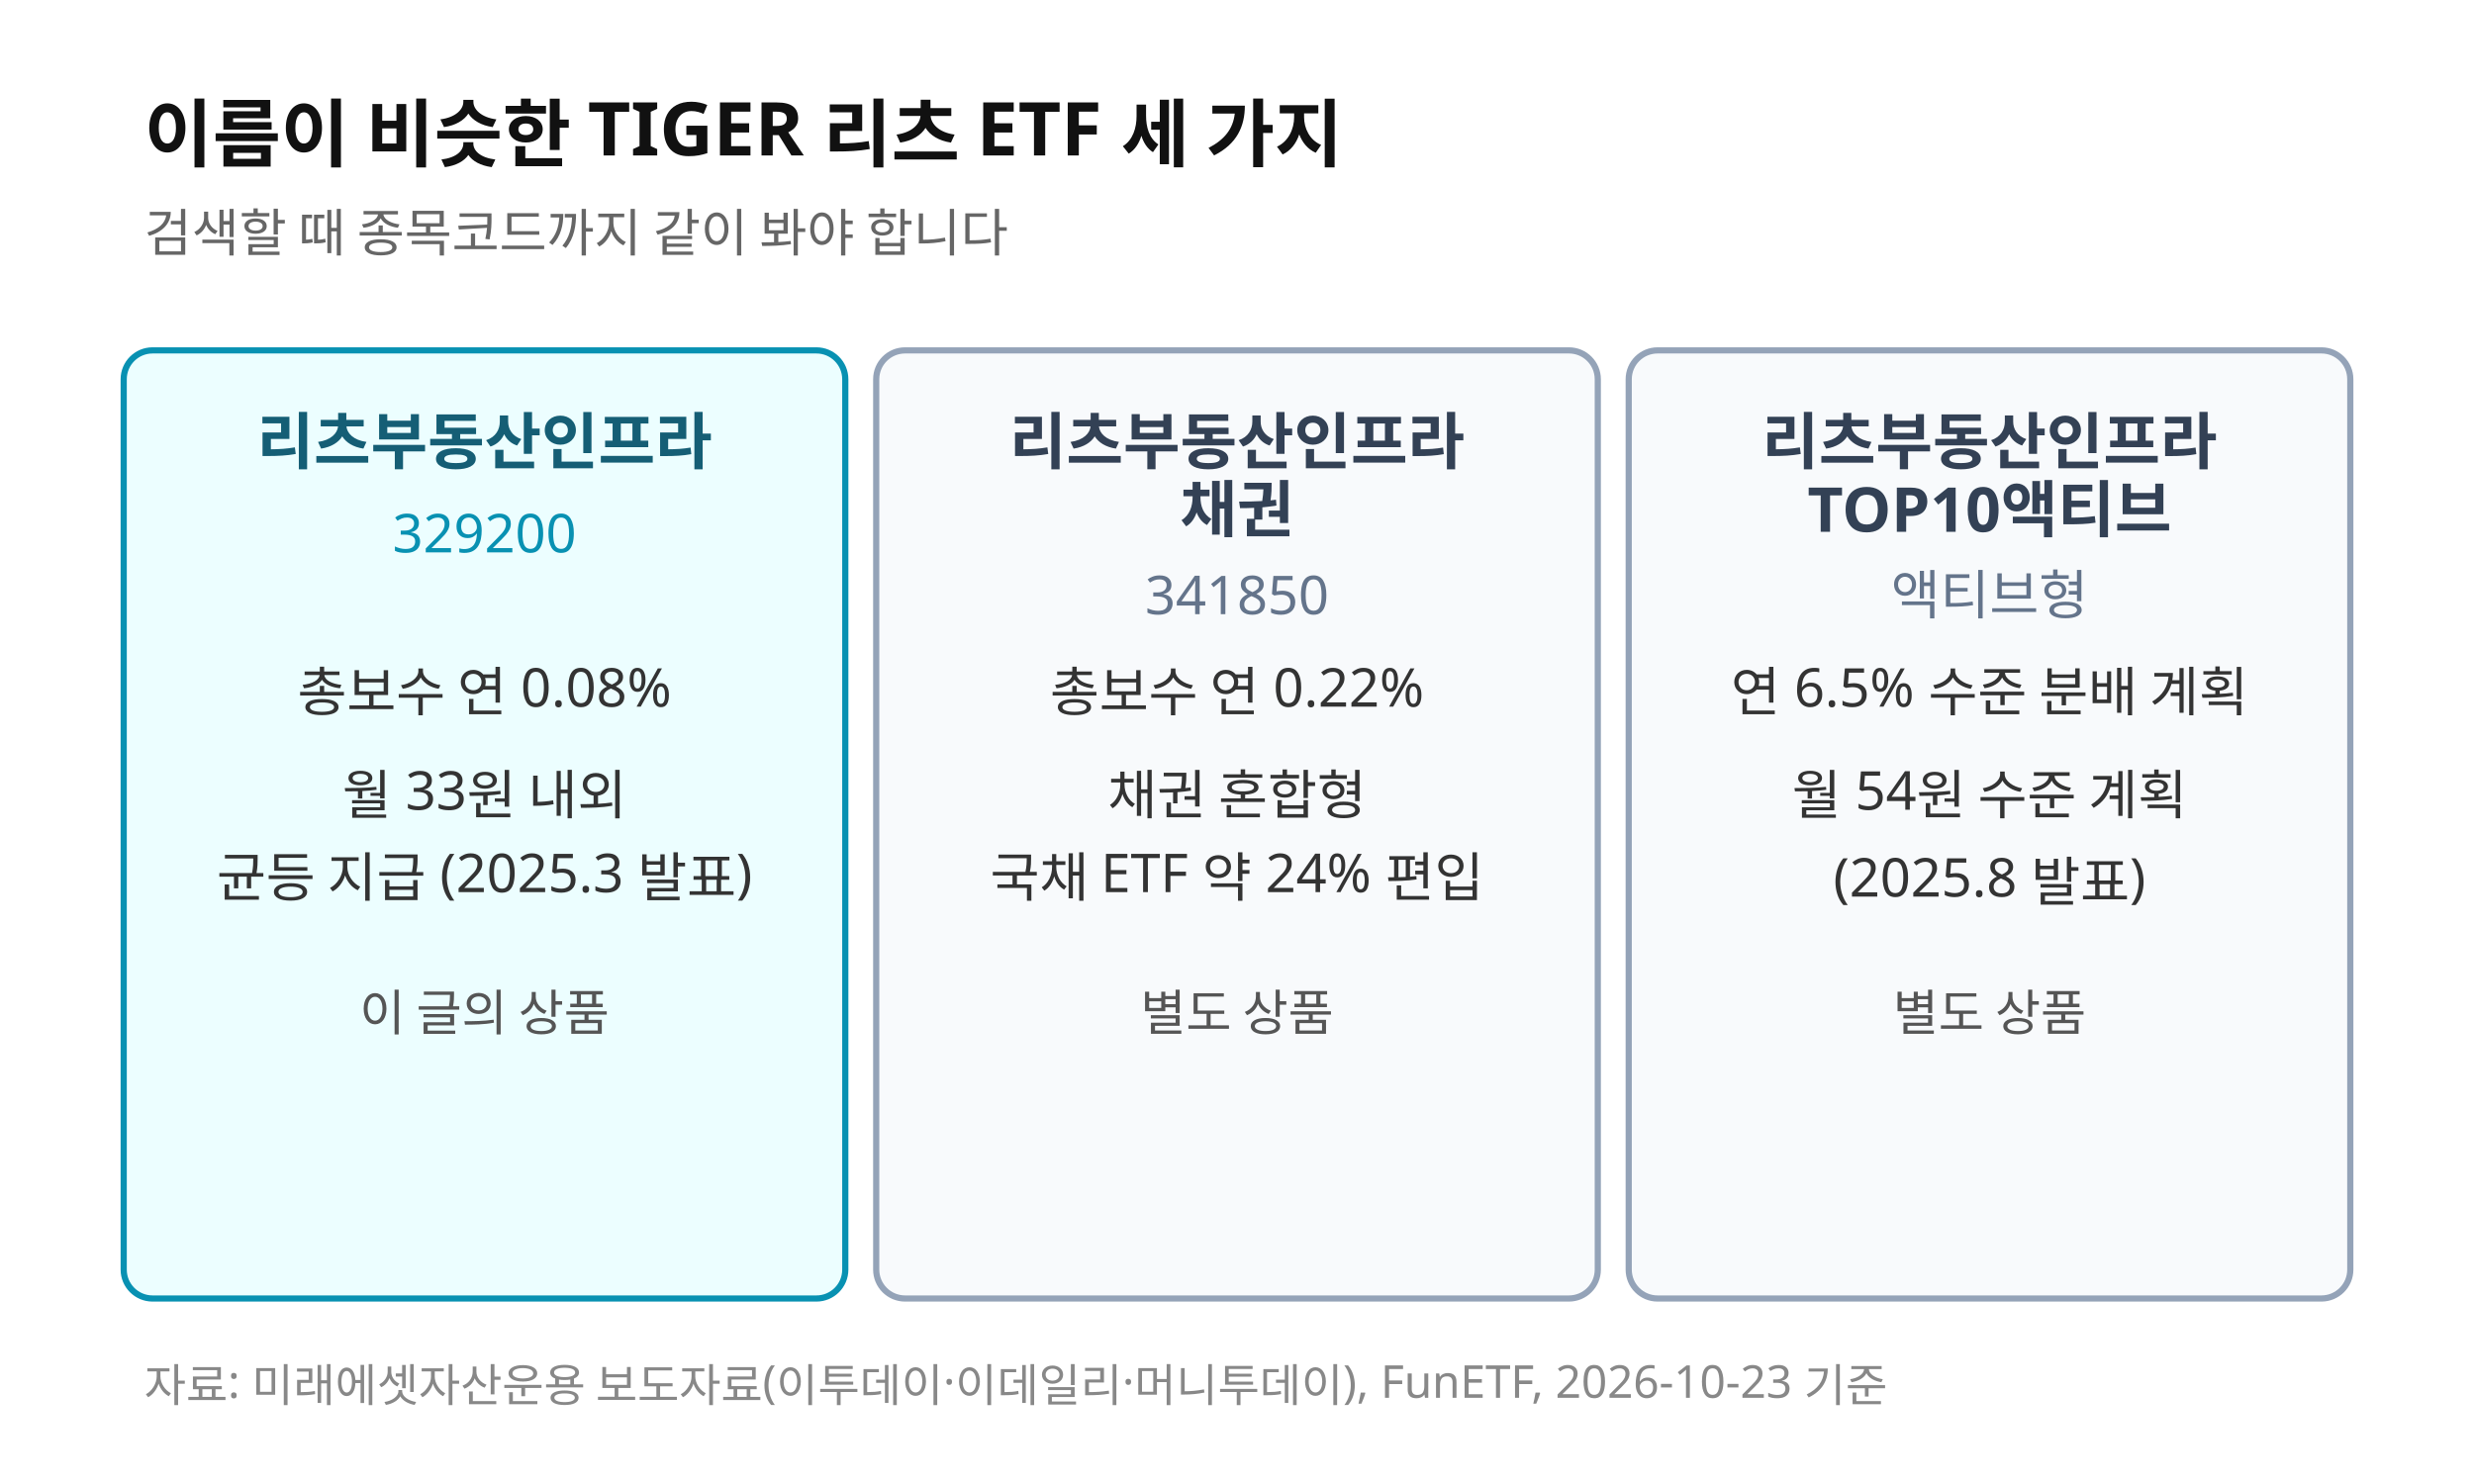
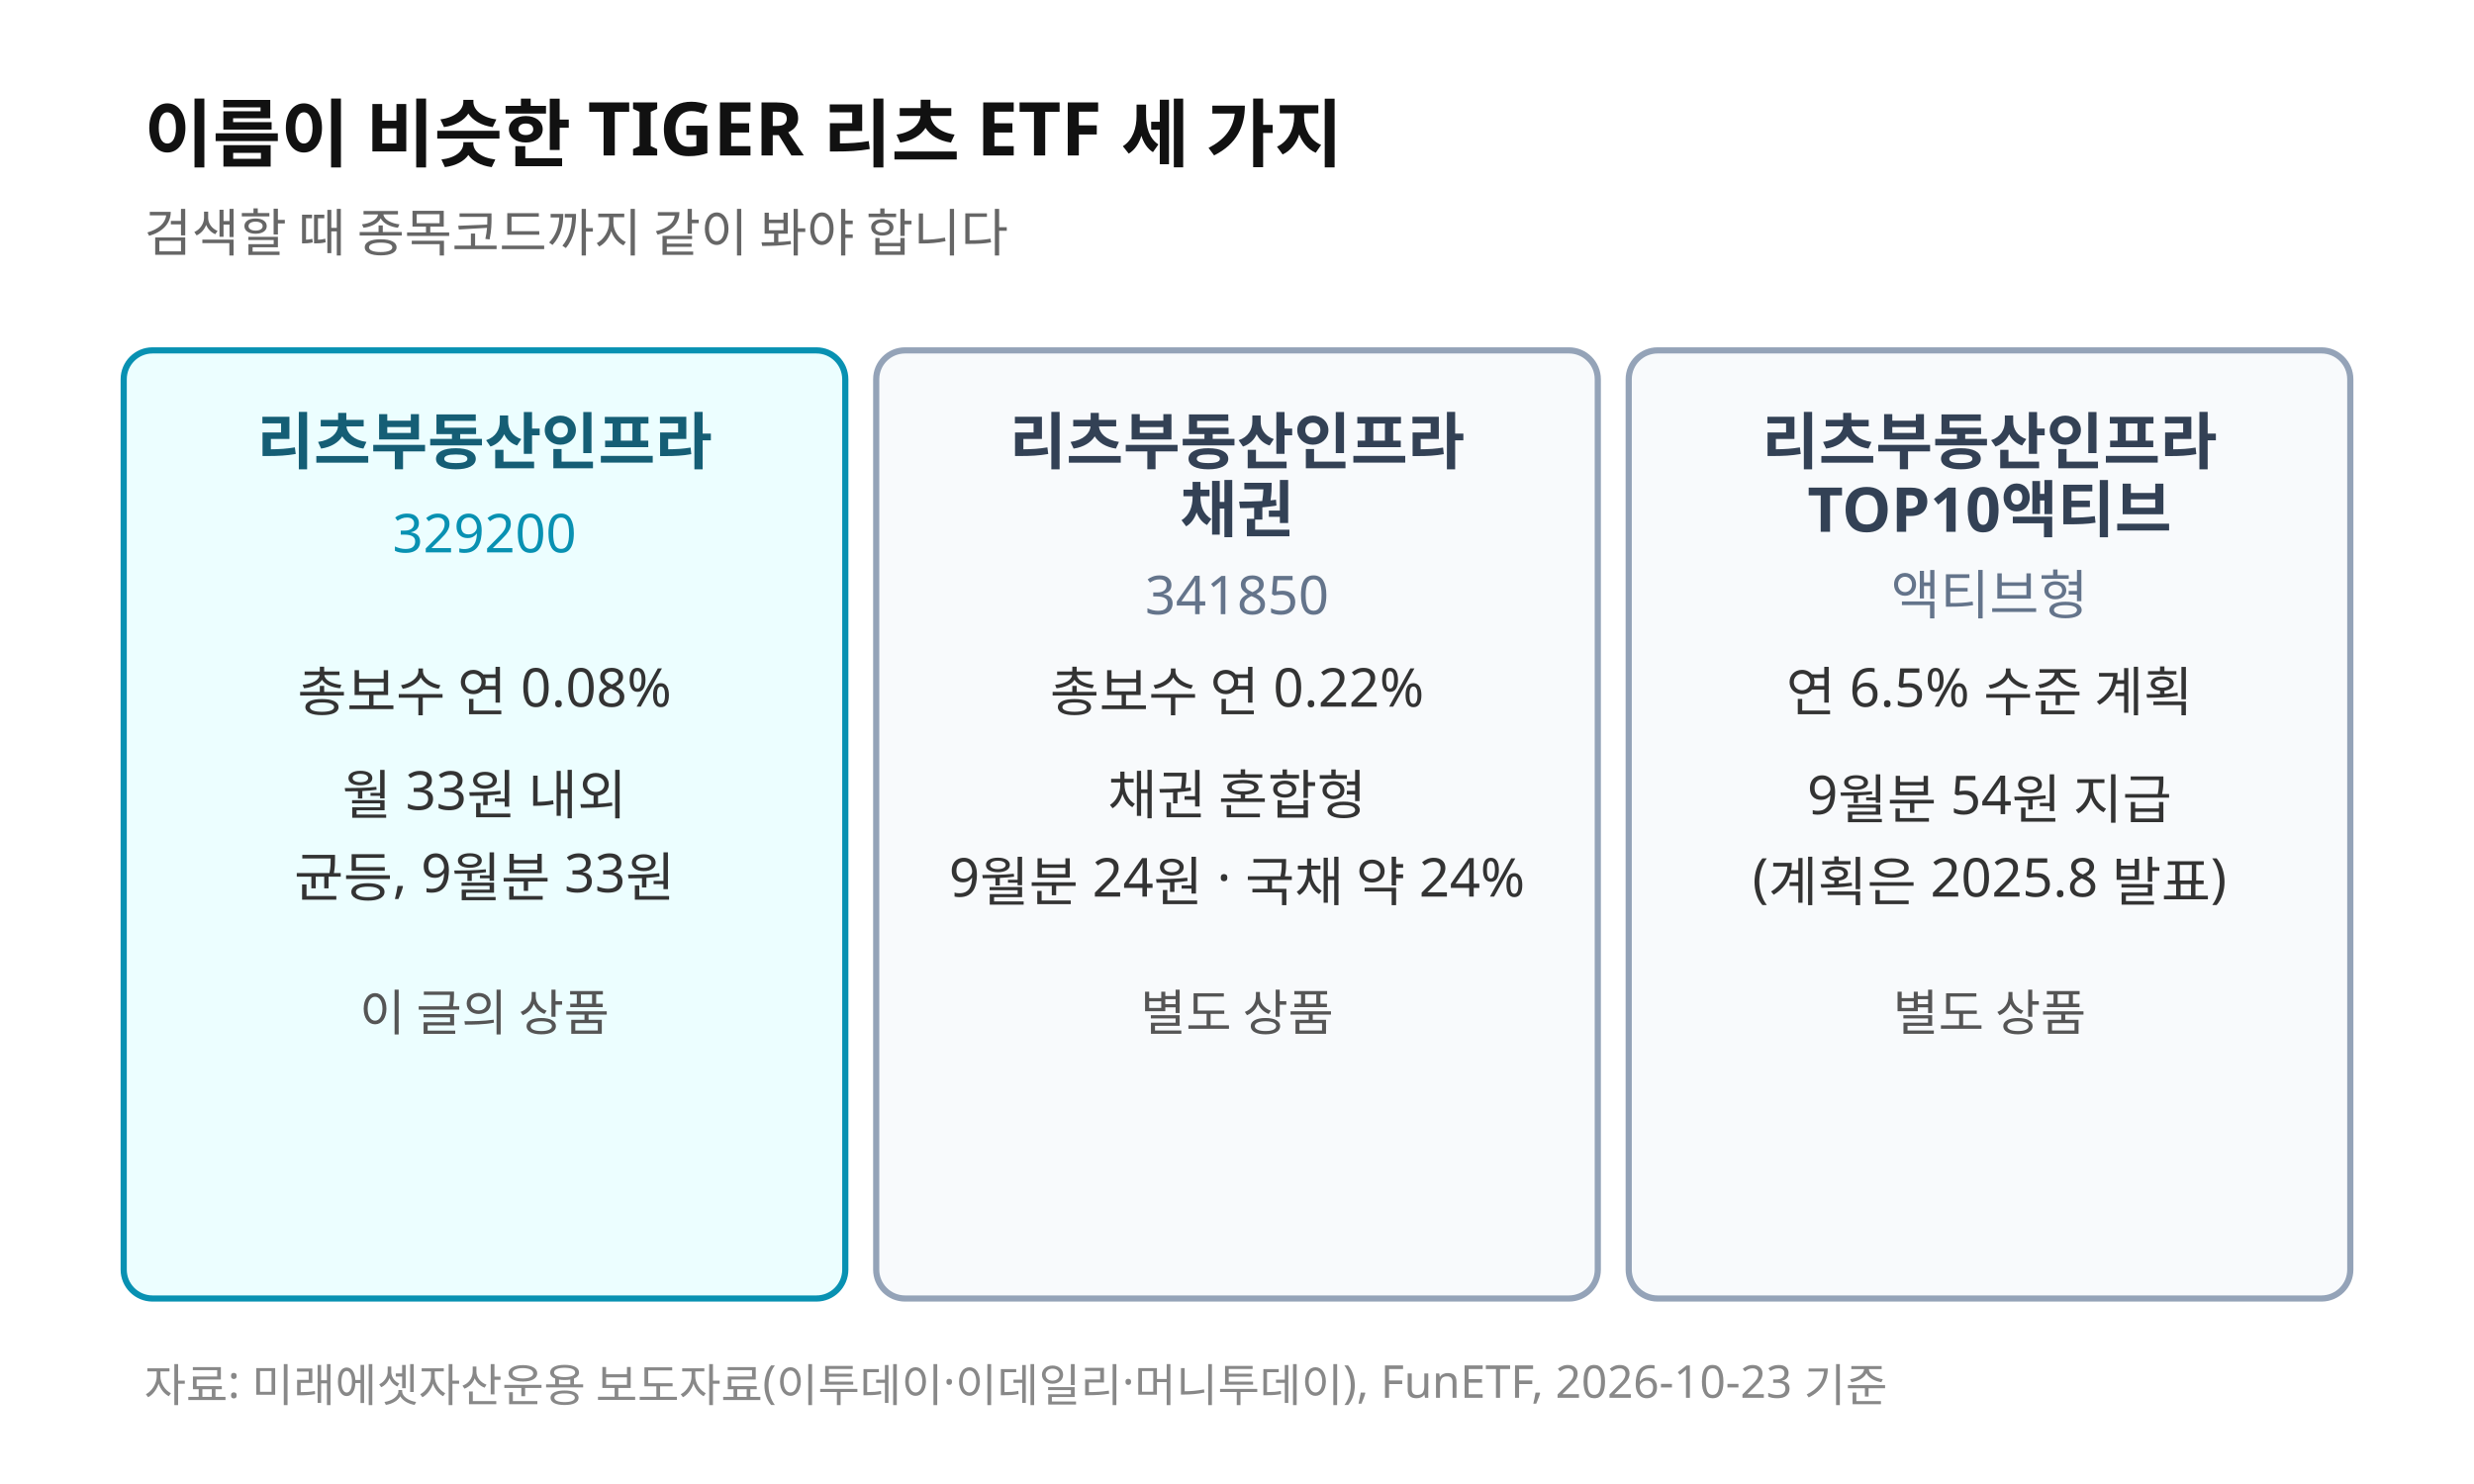
<svg xmlns="http://www.w3.org/2000/svg" width="1200" height="720" viewBox="0 0 1200 720">
  <rect width="1200" height="720" fill="#ffffff" />
  <g font-family="'Apple SD Gothic Neo','Malgun Gothic','Noto Sans KR',sans-serif">
    <text x="70" y="78" font-size="36" font-weight="bold" fill="#111">이름이 비슷한 TIGER 리츠 ETF 세 가지</text>
    <text x="70" y="122" font-size="25" fill="#666">검색할 때 종목코드까지 같이 봐야 합니다</text>
    <rect x="60" y="170" width="350" height="460" rx="14" fill="#ecfeff" stroke="#0891b2" stroke-width="3" />
    <text x="235" y="225" font-size="30" font-weight="bold" fill="#155e75" text-anchor="middle">리츠부동산인프라</text>
    <text x="235" y="268" font-size="26" fill="#0891b2" text-anchor="middle">329200</text>
    <text x="235" y="345" font-size="26" fill="#333" text-anchor="middle">총보수 연 0.08%</text>
    <text x="235" y="395" font-size="26" fill="#333" text-anchor="middle">월 33원 내외</text>
-     <text x="235" y="435" font-size="26" fill="#333" text-anchor="middle">균등 지급 (2025.3 발표)</text>
+     <text x="235" y="435" font-size="26" fill="#333" text-anchor="middle">균등, 9월분 33원</text>
    <text x="235" y="500" font-size="24" fill="#555" text-anchor="middle">이 글의 상품</text>
    <rect x="425" y="170" width="350" height="460" rx="14" fill="#f8fafc" stroke="#94a3b8" stroke-width="3" />
    <text x="600" y="225" font-size="30" font-weight="bold" fill="#334155" text-anchor="middle">리츠부동산인프라</text>
    <text x="600" y="258" font-size="30" font-weight="bold" fill="#334155" text-anchor="middle">채권</text>
    <text x="600" y="298" font-size="26" fill="#64748b" text-anchor="middle">341850</text>
    <text x="600" y="345" font-size="26" fill="#333" text-anchor="middle">총보수 연 0.22%</text>
    <text x="600" y="395" font-size="26" fill="#333" text-anchor="middle">채권 혼합형</text>
-     <text x="600" y="435" font-size="26" fill="#333" text-anchor="middle">국채 ETF 약 24% 편입</text>
+     <text x="600" y="435" font-size="26" fill="#333" text-anchor="middle">9월분 24원 · 국채 약 24%</text>
    <text x="600" y="500" font-size="24" fill="#555" text-anchor="middle">별도 상품</text>
    <rect x="790" y="170" width="350" height="460" rx="14" fill="#f8fafc" stroke="#94a3b8" stroke-width="3" />
    <text x="965" y="225" font-size="30" font-weight="bold" fill="#334155" text-anchor="middle">리츠부동산인프라</text>
    <text x="965" y="258" font-size="30" font-weight="bold" fill="#334155" text-anchor="middle">TOP10액티브</text>
    <text x="965" y="298" font-size="26" fill="#64748b" text-anchor="middle">액티브형</text>
-     <text x="965" y="345" font-size="26" fill="#333" text-anchor="middle">연 6.5% 수준 분배 계획</text>
-     <text x="965" y="395" font-size="26" fill="#333" text-anchor="middle">월 54원 수준 계획</text>
-     <text x="965" y="435" font-size="26" fill="#333" text-anchor="middle">(2025.8 발표)</text>
+     <text x="965" y="345" font-size="26" fill="#333" text-anchor="middle">연 6.5% 수준 계획</text>
+     <text x="965" y="395" font-size="26" fill="#333" text-anchor="middle">9월분 54원 지급</text>
+     <text x="965" y="435" font-size="26" fill="#333" text-anchor="middle">(계획은 2025.8 발표)</text>
    <text x="965" y="500" font-size="24" fill="#555" text-anchor="middle">별도 상품</text>
    <text x="70" y="680" font-size="22" fill="#888">자료: 미래에셋자산운용 보도자료(이투데이·이데일리·머니투데이), FunETF, 2026-10-23 기준</text>
  </g>
</svg>
